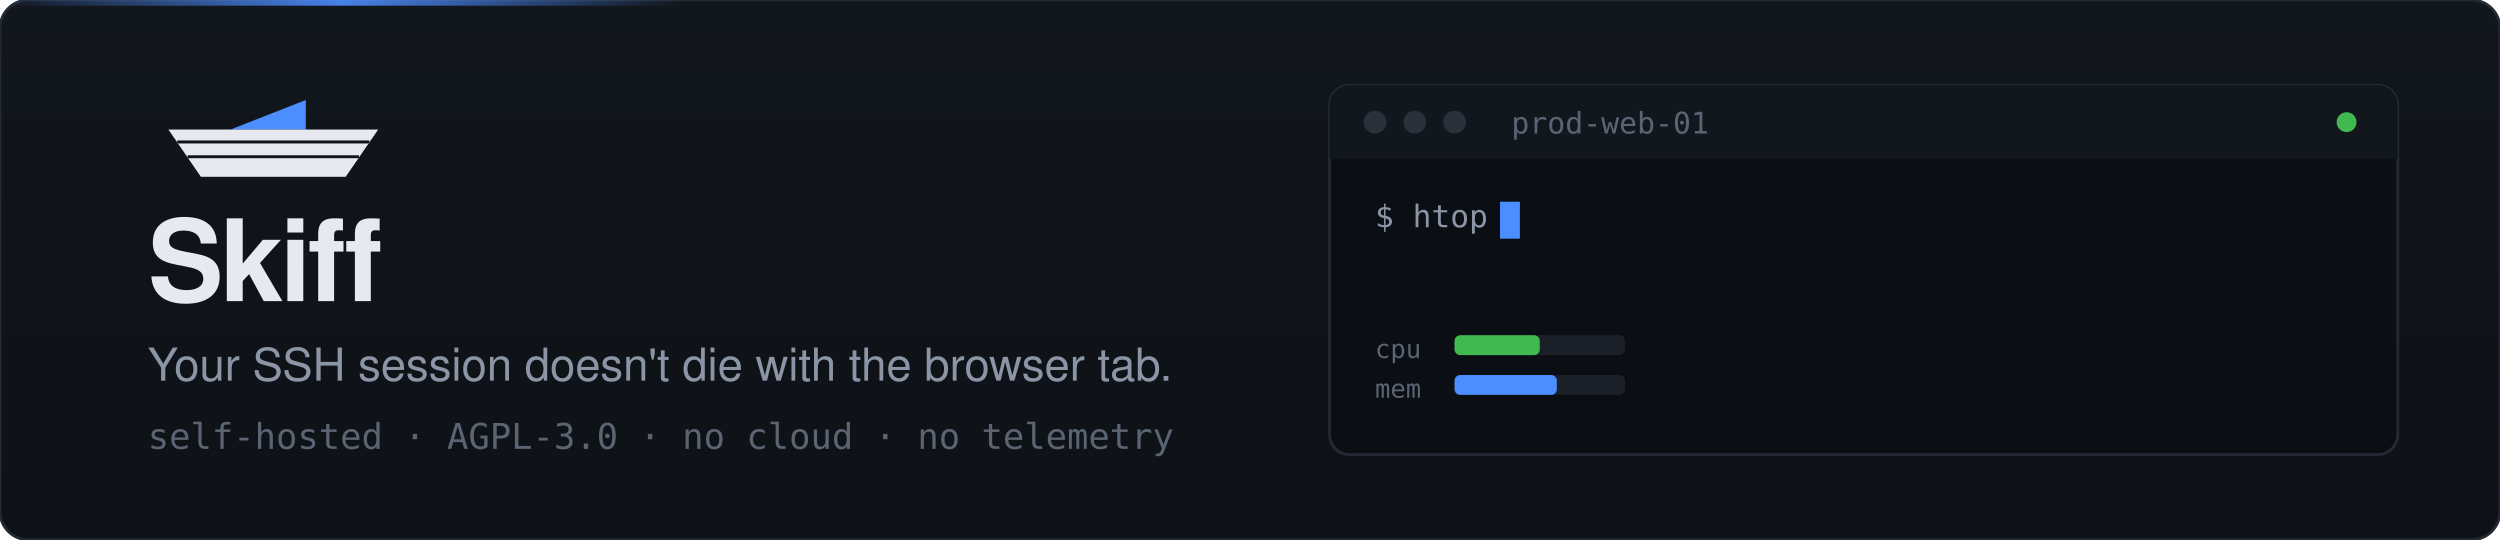
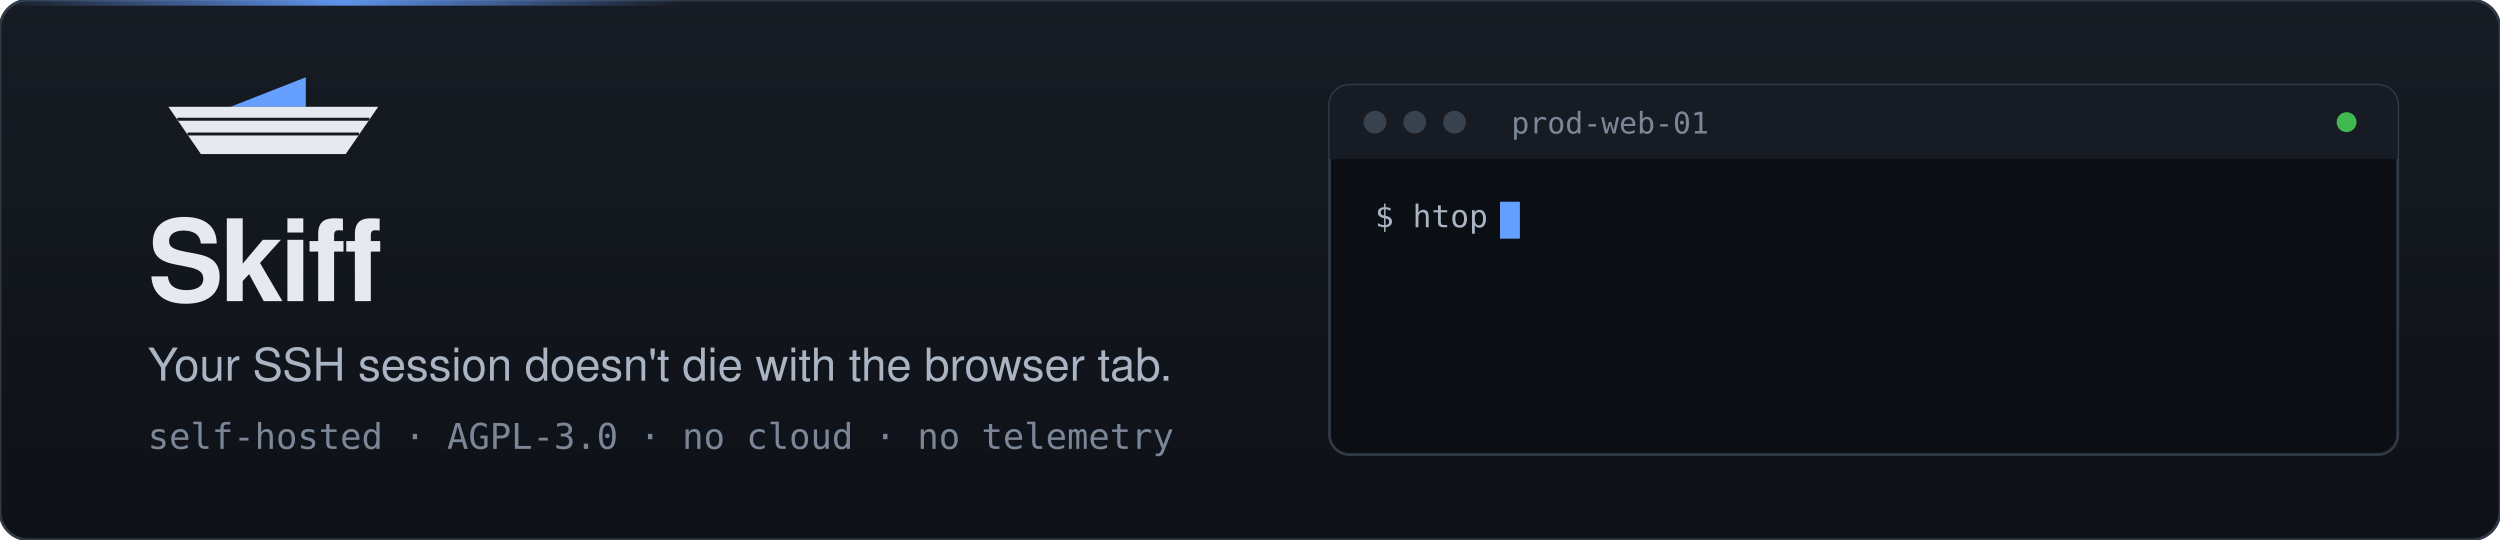
- <svg xmlns="http://www.w3.org/2000/svg" viewBox="0 0 880 190" width="880" height="190" role="img" aria-label="Skiff — your SSH session doesn't die with the browser tab">
+ <svg xmlns="http://www.w3.org/2000/svg" viewBox="0 0 880 190" width="880" height="190" role="img" aria-label="Skiff — Your SSH session doesn't die with the browser tab.">
  <defs>
    <linearGradient id="fade" x1="0" y1="0" x2="0" y2="1">
-       <stop offset="0" stop-color="#12161D" />
+       <stop offset="0" stop-color="#171C24" />
      <stop offset="1" stop-color="#0E1116" />
    </linearGradient>
    <linearGradient id="sweep" x1="0" y1="0" x2="1" y2="0">
-       <stop offset="0" stop-color="#4C8DFF" stop-opacity="0" />
-       <stop offset="0.5" stop-color="#4C8DFF" stop-opacity="0.9" />
-       <stop offset="1" stop-color="#4C8DFF" stop-opacity="0" />
+       <stop offset="0" stop-color="#66A0FF" stop-opacity="0" />
+       <stop offset="0.5" stop-color="#66A0FF" stop-opacity="0.9" />
+       <stop offset="1" stop-color="#66A0FF" stop-opacity="0" />
    </linearGradient>
    <clipPath id="term">
      <rect x="468" y="30" width="376" height="130" rx="7" />
    </clipPath>
  </defs>
  <rect width="880" height="190" rx="10" fill="url(#fade)" />
-   <rect width="880" height="190" rx="10" fill="none" stroke="#232A34" />
+   <rect width="880" height="190" rx="10" fill="none" stroke="#303946" />
  <rect x="0" y="0" width="240" height="2" fill="url(#sweep)">
    <animate attributeName="x" values="-240;880" dur="3.4s" repeatCount="indefinite" />
  </rect>
-   <g transform="translate(52,30) scale(0.52)">
-     <path d="M107,10 L107,30 L56,30 Z" fill="#4C8DFF" />
+   <g transform="translate(52,22) scale(0.52)">
+     <path d="M107,10 L107,30 L56,30 Z" fill="#66A0FF" />
    <path fill-rule="evenodd" d="M14,30 L156,30 L134,62 L36,62 Z M20,37.4 h130 v2 h-130 Z M27,47.4 h116 v2 h-116 Z" fill="#E6EAF0" />
  </g>
  <text x="52" y="106" font-family="Inter Tight, Helvetica, Arial, sans-serif" font-size="40" font-weight="700" fill="#E6EAF0" letter-spacing="-1.2">Skiff</text>
-   <text x="52" y="134" font-family="Inter Tight, Helvetica, Arial, sans-serif" font-size="16" fill="#8B95A5">Your SSH session doesn't die with the browser tab.</text>
-   <text x="52" y="158" font-family="ui-monospace, SFMono-Regular, Menlo, monospace" font-size="12.5" fill="#5A6472">self-hosted · AGPL-3.0 · no cloud · no telemetry</text>
-   <rect x="468" y="30" width="376" height="130" rx="7" fill="#0B0E13" stroke="#232A34" />
+   <text x="52" y="134" font-family="Inter Tight, Helvetica, Arial, sans-serif" font-size="16" fill="#AAB4C3">Your SSH session doesn't die with the browser tab.</text>
+   <text x="52" y="158" font-family="ui-monospace, SFMono-Regular, Menlo, monospace" font-size="12.5" fill="#7B8798">self-hosted · AGPL-3.0 · no cloud · no telemetry</text>
+   <rect x="468" y="30" width="376" height="130" rx="7" fill="#0B0E13" stroke="#303946" />
  <g clip-path="url(#term)">
-     <rect x="468" y="30" width="376" height="26" fill="#12161D" />
-     <circle cx="484" cy="43" r="4" fill="#2A313B" />
-     <circle cx="498" cy="43" r="4" fill="#2A313B" />
-     <circle cx="512" cy="43" r="4" fill="#2A313B" />
-     <text x="532" y="47" font-family="ui-monospace, SFMono-Regular, Menlo, monospace" font-size="10.5" fill="#5A6472">prod-web-01</text>
+     <rect x="468" y="30" width="376" height="26" fill="#171C24" />
+     <circle cx="484" cy="43" r="4" fill="#39424F" />
+     <circle cx="498" cy="43" r="4" fill="#39424F" />
+     <circle cx="512" cy="43" r="4" fill="#39424F" />
+     <text x="532" y="47" font-family="ui-monospace, SFMono-Regular, Menlo, monospace" font-size="10.5" fill="#7B8798">prod-web-01</text>
    <circle cx="826" cy="43" r="3.5" fill="#3FB950">
      <animate attributeName="opacity" values="1;0.25;1" dur="2.4s" repeatCount="indefinite" />
    </circle>
    <g font-family="ui-monospace, SFMono-Regular, Menlo, monospace" font-size="11">
-       <text x="484" y="80" fill="#8B95A5">$ htop</text>
-       <text x="484" y="102" fill="#5A6472" opacity="0">
+       <text x="484" y="80" fill="#AAB4C3">$ htop</text>
+       <text x="484" y="102" fill="#7B8798" opacity="0">
        tab closed
        <animate attributeName="opacity" values="0;0;1;1;0;0" keyTimes="0;0.30;0.36;0.52;0.58;1" dur="6s" repeatCount="indefinite" />
      </text>
-       <text x="484" y="124" fill="#3FB950" opacity="0">
+       <text x="484" y="122" fill="#3FB950" opacity="0">
        reattached — session still running
-         <animate attributeName="opacity" values="0;0;1;1;0" keyTimes="0;0.60;0.66;0.94;1" dur="6s" repeatCount="indefinite" />
+         <animate attributeName="opacity" values="0;0;1;1;0" keyTimes="0;0.58;0.64;0.92;1" dur="6s" repeatCount="indefinite" />
      </text>
-       <text x="484" y="146" fill="#E6EAF0" opacity="0">
+       <text x="484" y="144" fill="#E6EAF0" opacity="0">
        uptime 04:17:32
-         <animate attributeName="opacity" values="0;0;1;1;0" keyTimes="0;0.66;0.72;0.94;1" dur="6s" repeatCount="indefinite" />
+         <animate attributeName="opacity" values="0;0;1;1;0" keyTimes="0;0.64;0.70;0.92;1" dur="6s" repeatCount="indefinite" />
      </text>
    </g>
-     <rect x="528" y="71" width="7" height="13" fill="#4C8DFF">
+     <rect x="528" y="71" width="7" height="13" fill="#66A0FF">
      <animate attributeName="opacity" values="1;0;1" dur="1.1s" repeatCount="indefinite" />
-     </rect>
-     <g font-family="ui-monospace, SFMono-Regular, Menlo, monospace" font-size="9" fill="#5A6472">
-       <text x="484" y="126">cpu</text>
-       <text x="484" y="140">mem</text>
-     </g>
-     <rect x="512" y="118" width="60" height="7" rx="2" fill="#1B2028" />
-     <rect x="512" y="118" width="30" height="7" rx="2" fill="#3FB950">
-       <animate attributeName="width" values="14;46;22;58;30;14" dur="4.2s" repeatCount="indefinite" />
-     </rect>
-     <rect x="512" y="132" width="60" height="7" rx="2" fill="#1B2028" />
-     <rect x="512" y="132" width="36" height="7" rx="2" fill="#4C8DFF">
-       <animate attributeName="width" values="34;38;33;41;36;34" dur="6.5s" repeatCount="indefinite" />
    </rect>
  </g>
</svg>
